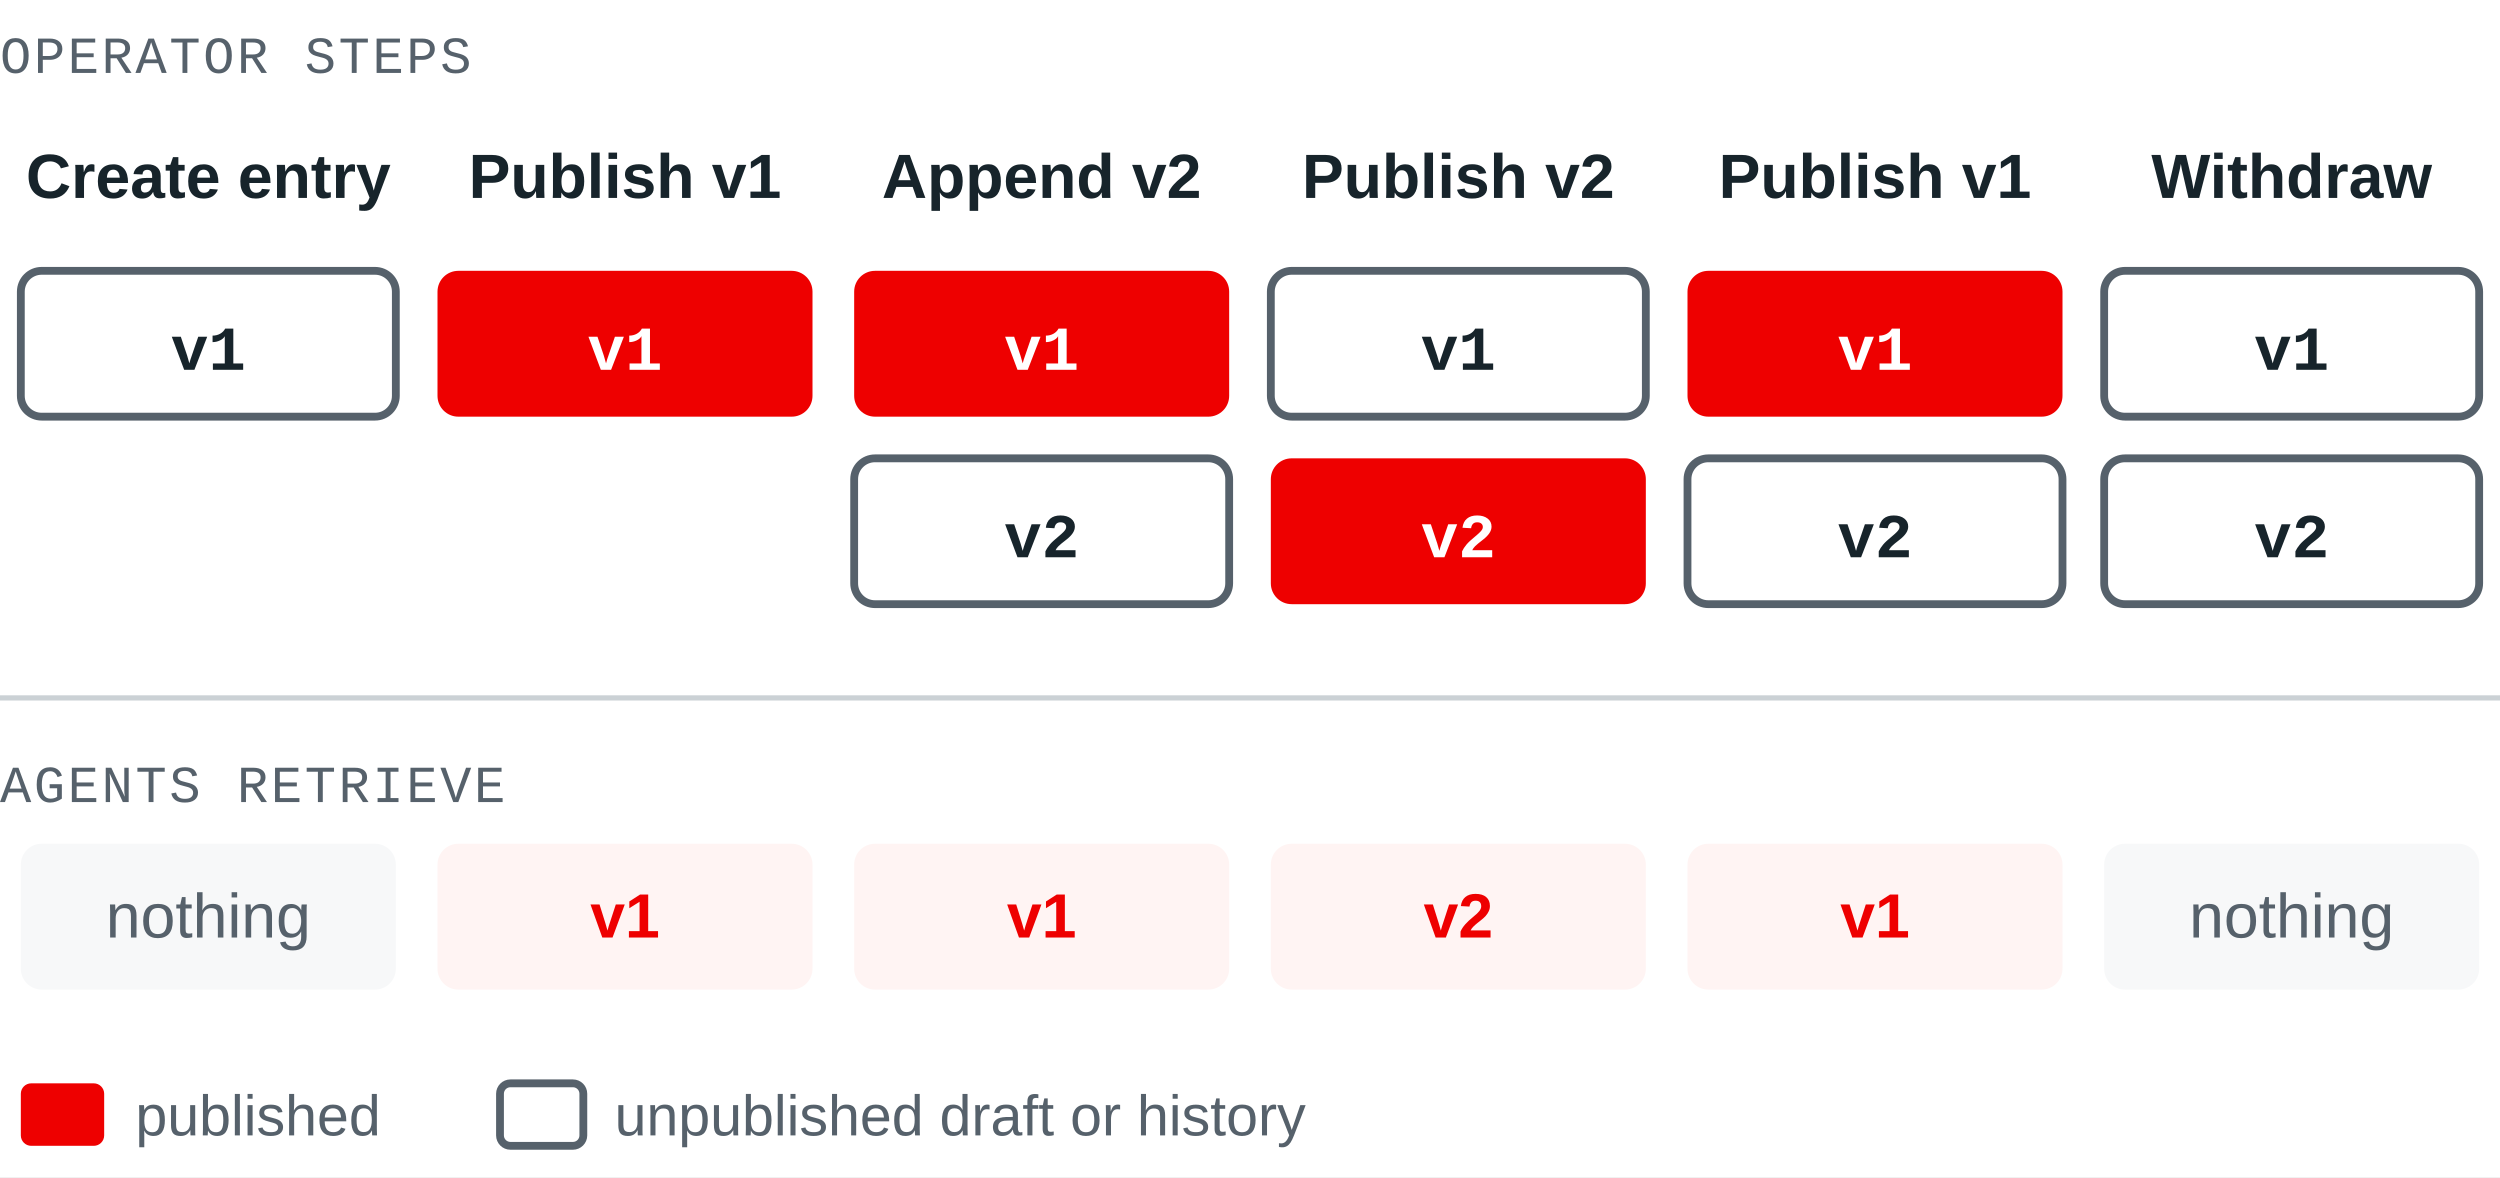
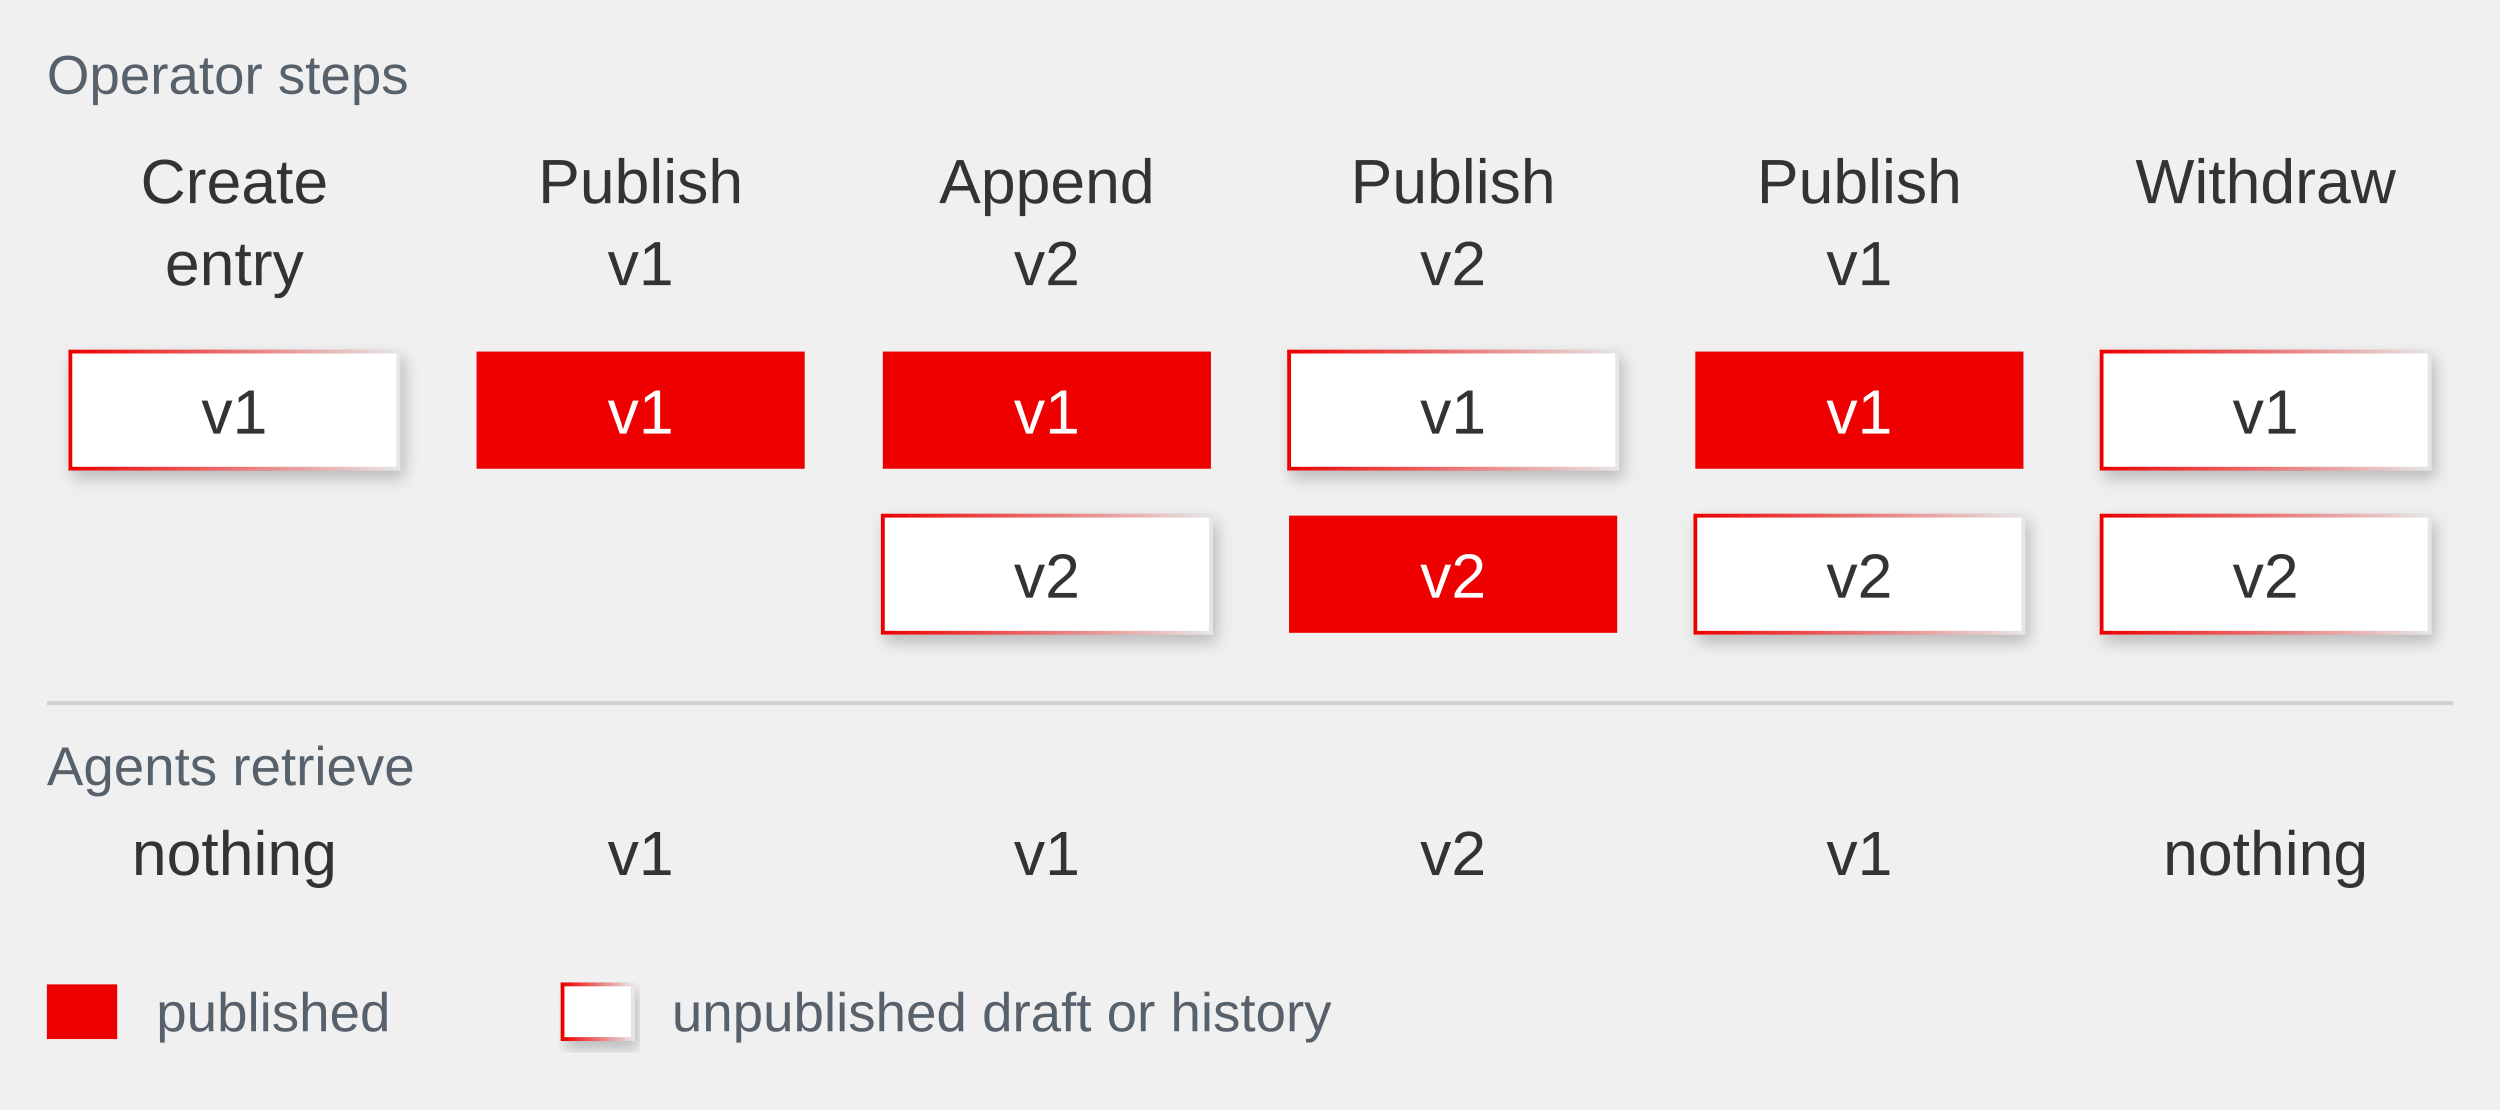
- <svg xmlns="http://www.w3.org/2000/svg" width="480" height="226" viewBox="0 0 480 226" role="img" aria-labelledby="title desc">
-   <g font-family="Arial, Helvetica, sans-serif" fill="#17242b">
-     <rect width="480" height="226" fill="#fff" />
-     <text x="0" y="14" font-family="Courier New, Courier, monospace" font-size="10" fill="#56616b" letter-spacing="0.5">OPERATOR STEPS</text>
-     <text x="40" y="38" font-size="12" font-weight="700" text-anchor="middle">Create entry</text>
-     <text x="120" y="38" font-size="12" font-weight="700" text-anchor="middle">Publish v1</text>
-     <text x="200" y="38" font-size="12" font-weight="700" text-anchor="middle">Append v2</text>
-     <text x="280" y="38" font-size="12" font-weight="700" text-anchor="middle">Publish v2</text>
-     <text x="360" y="38" font-size="12" font-weight="700" text-anchor="middle">Publish v1</text>
-     <text x="440" y="38" font-size="12" font-weight="700" text-anchor="middle">Withdraw</text>
-     <rect x="4" y="52" width="72" height="28" rx="4" fill="#fff" stroke="#56616b" stroke-width="1.5" />
-     <text x="40" y="71" font-family="Courier New, Courier, monospace" font-size="12" font-weight="700" text-anchor="middle">v1</text>
-     <rect x="84" y="52" width="72" height="28" rx="4" fill="#ee0000" />
-     <text x="120" y="71" font-family="Courier New, Courier, monospace" font-size="12" font-weight="700" text-anchor="middle" fill="#fff">v1</text>
-     <rect x="164" y="52" width="72" height="28" rx="4" fill="#ee0000" />
-     <text x="200" y="71" font-family="Courier New, Courier, monospace" font-size="12" font-weight="700" text-anchor="middle" fill="#fff">v1</text>
-     <rect x="164" y="88" width="72" height="28" rx="4" fill="#fff" stroke="#56616b" stroke-width="1.5" />
-     <text x="200" y="107" font-family="Courier New, Courier, monospace" font-size="12" font-weight="700" text-anchor="middle">v2</text>
-     <rect x="244" y="52" width="72" height="28" rx="4" fill="#fff" stroke="#56616b" stroke-width="1.5" />
-     <text x="280" y="71" font-family="Courier New, Courier, monospace" font-size="12" font-weight="700" text-anchor="middle">v1</text>
-     <rect x="244" y="88" width="72" height="28" rx="4" fill="#ee0000" />
-     <text x="280" y="107" font-family="Courier New, Courier, monospace" font-size="12" font-weight="700" text-anchor="middle" fill="#fff">v2</text>
-     <rect x="324" y="52" width="72" height="28" rx="4" fill="#ee0000" />
-     <text x="360" y="71" font-family="Courier New, Courier, monospace" font-size="12" font-weight="700" text-anchor="middle" fill="#fff">v1</text>
-     <rect x="324" y="88" width="72" height="28" rx="4" fill="#fff" stroke="#56616b" stroke-width="1.5" />
-     <text x="360" y="107" font-family="Courier New, Courier, monospace" font-size="12" font-weight="700" text-anchor="middle">v2</text>
-     <rect x="404" y="52" width="72" height="28" rx="4" fill="#fff" stroke="#56616b" stroke-width="1.5" />
-     <text x="440" y="71" font-family="Courier New, Courier, monospace" font-size="12" font-weight="700" text-anchor="middle">v1</text>
-     <rect x="404" y="88" width="72" height="28" rx="4" fill="#fff" stroke="#56616b" stroke-width="1.5" />
-     <text x="440" y="107" font-family="Courier New, Courier, monospace" font-size="12" font-weight="700" text-anchor="middle">v2</text>
-     <path d="M0 134 H480" stroke="#cbd1d5" stroke-width="1" />
-     <text x="0" y="154" font-family="Courier New, Courier, monospace" font-size="10" fill="#56616b" letter-spacing="0.5">AGENTS RETRIEVE</text>
-     <rect x="4" y="162" width="72" height="28" rx="4" fill="#f7f8f9" />
-     <text x="40" y="180" font-size="12" fill="#56616b" text-anchor="middle">nothing</text>
-     <rect x="84" y="162" width="72" height="28" rx="4" fill="#fff4f3" />
-     <text x="120" y="180" font-size="12" font-weight="700" fill="#ee0000" text-anchor="middle">v1</text>
-     <rect x="164" y="162" width="72" height="28" rx="4" fill="#fff4f3" />
-     <text x="200" y="180" font-size="12" font-weight="700" fill="#ee0000" text-anchor="middle">v1</text>
-     <rect x="244" y="162" width="72" height="28" rx="4" fill="#fff4f3" />
-     <text x="280" y="180" font-size="12" font-weight="700" fill="#ee0000" text-anchor="middle">v2</text>
-     <rect x="324" y="162" width="72" height="28" rx="4" fill="#fff4f3" />
-     <text x="360" y="180" font-size="12" font-weight="700" fill="#ee0000" text-anchor="middle">v1</text>
-     <rect x="404" y="162" width="72" height="28" rx="4" fill="#f7f8f9" />
-     <text x="440" y="180" font-size="12" fill="#56616b" text-anchor="middle">nothing</text>
-     <rect x="4" y="208" width="16" height="12" rx="2" fill="#ee0000" />
-     <text x="26" y="218" font-size="11" fill="#56616b">published</text>
-     <rect x="96" y="208" width="16" height="12" rx="2" fill="#fff" stroke="#56616b" stroke-width="1.5" />
-     <text x="118" y="218" font-size="11" fill="#56616b">unpublished draft or history</text>
+ <svg xmlns="http://www.w3.org/2000/svg" width="640" height="284" viewBox="0 0 640 284" role="img" aria-labelledby="title desc">
+   <defs>
+     <linearGradient id="border" x1="0%" y1="0%" x2="100%" y2="0%">
+       <stop offset="0%" stop-color="#ee0000" />
+       <stop offset="100%" stop-color="#e6e6e6" />
+     </linearGradient>
+     <filter id="shadow" x="-10%" y="-15%" width="120%" height="140%">
+       <feDropShadow dx="1" dy="2" stdDeviation="2" flood-color="#b9b9b9" />
+     </filter>
+   </defs>
+   <style>
+     text { font-family: "trebuchet ms", verdana, arial, sans-serif; font-size: 16px; fill: #333333; }
+     .node { fill: #ffffff; stroke: url(#border); stroke-width: 1; filter: url(#shadow); }
+     .detail { font-size: 14px; fill: #56616b; }
+     .published { fill: #ee0000; }
+     .published-label { fill: #ffffff; }
+     .rule { stroke: #cbd1d5; stroke-width: 1; }
+   </style>
+   <text class="detail" x="12" y="24">Operator steps</text>
+   <g text-anchor="middle">
+     <text x="60" y="52">Create</text>
+     <text x="60" y="73">entry</text>
+     <rect class="node" x="18" y="90" width="84" height="30" />
+     <text x="60" y="111">v1</text>
+     <text x="60" y="224">nothing</text>
  </g>
+   <g text-anchor="middle">
+     <text x="164" y="52">Publish</text>
+     <text x="164" y="73">v1</text>
+     <rect class="published" x="122" y="90" width="84" height="30" />
+     <text class="published-label" x="164" y="111">v1</text>
+     <text x="164" y="224">v1</text>
+   </g>
+   <g text-anchor="middle">
+     <text x="268" y="52">Append</text>
+     <text x="268" y="73">v2</text>
+     <rect class="published" x="226" y="90" width="84" height="30" />
+     <text class="published-label" x="268" y="111">v1</text>
+     <rect class="node" x="226" y="132" width="84" height="30" />
+     <text x="268" y="153">v2</text>
+     <text x="268" y="224">v1</text>
+   </g>
+   <g text-anchor="middle">
+     <text x="372" y="52">Publish</text>
+     <text x="372" y="73">v2</text>
+     <rect class="node" x="330" y="90" width="84" height="30" />
+     <text x="372" y="111">v1</text>
+     <rect class="published" x="330" y="132" width="84" height="30" />
+     <text class="published-label" x="372" y="153">v2</text>
+     <text x="372" y="224">v2</text>
+   </g>
+   <g text-anchor="middle">
+     <text x="476" y="52">Publish</text>
+     <text x="476" y="73">v1</text>
+     <rect class="published" x="434" y="90" width="84" height="30" />
+     <text class="published-label" x="476" y="111">v1</text>
+     <rect class="node" x="434" y="132" width="84" height="30" />
+     <text x="476" y="153">v2</text>
+     <text x="476" y="224">v1</text>
+   </g>
+   <g text-anchor="middle">
+     <text x="580" y="52">Withdraw</text>
+     <rect class="node" x="538" y="90" width="84" height="30" />
+     <text x="580" y="111">v1</text>
+     <rect class="node" x="538" y="132" width="84" height="30" />
+     <text x="580" y="153">v2</text>
+     <text x="580" y="224">nothing</text>
+   </g>
+   <path class="rule" d="M12 180 H628" />
+   <text class="detail" x="12" y="201">Agents retrieve</text>
+   <rect class="published" x="12" y="252" width="18" height="14" />
+   <text class="detail" x="40" y="264">published</text>
+   <rect class="node" x="144" y="252" width="18" height="14" />
+   <text class="detail" x="172" y="264">unpublished draft or history</text>
</svg>
